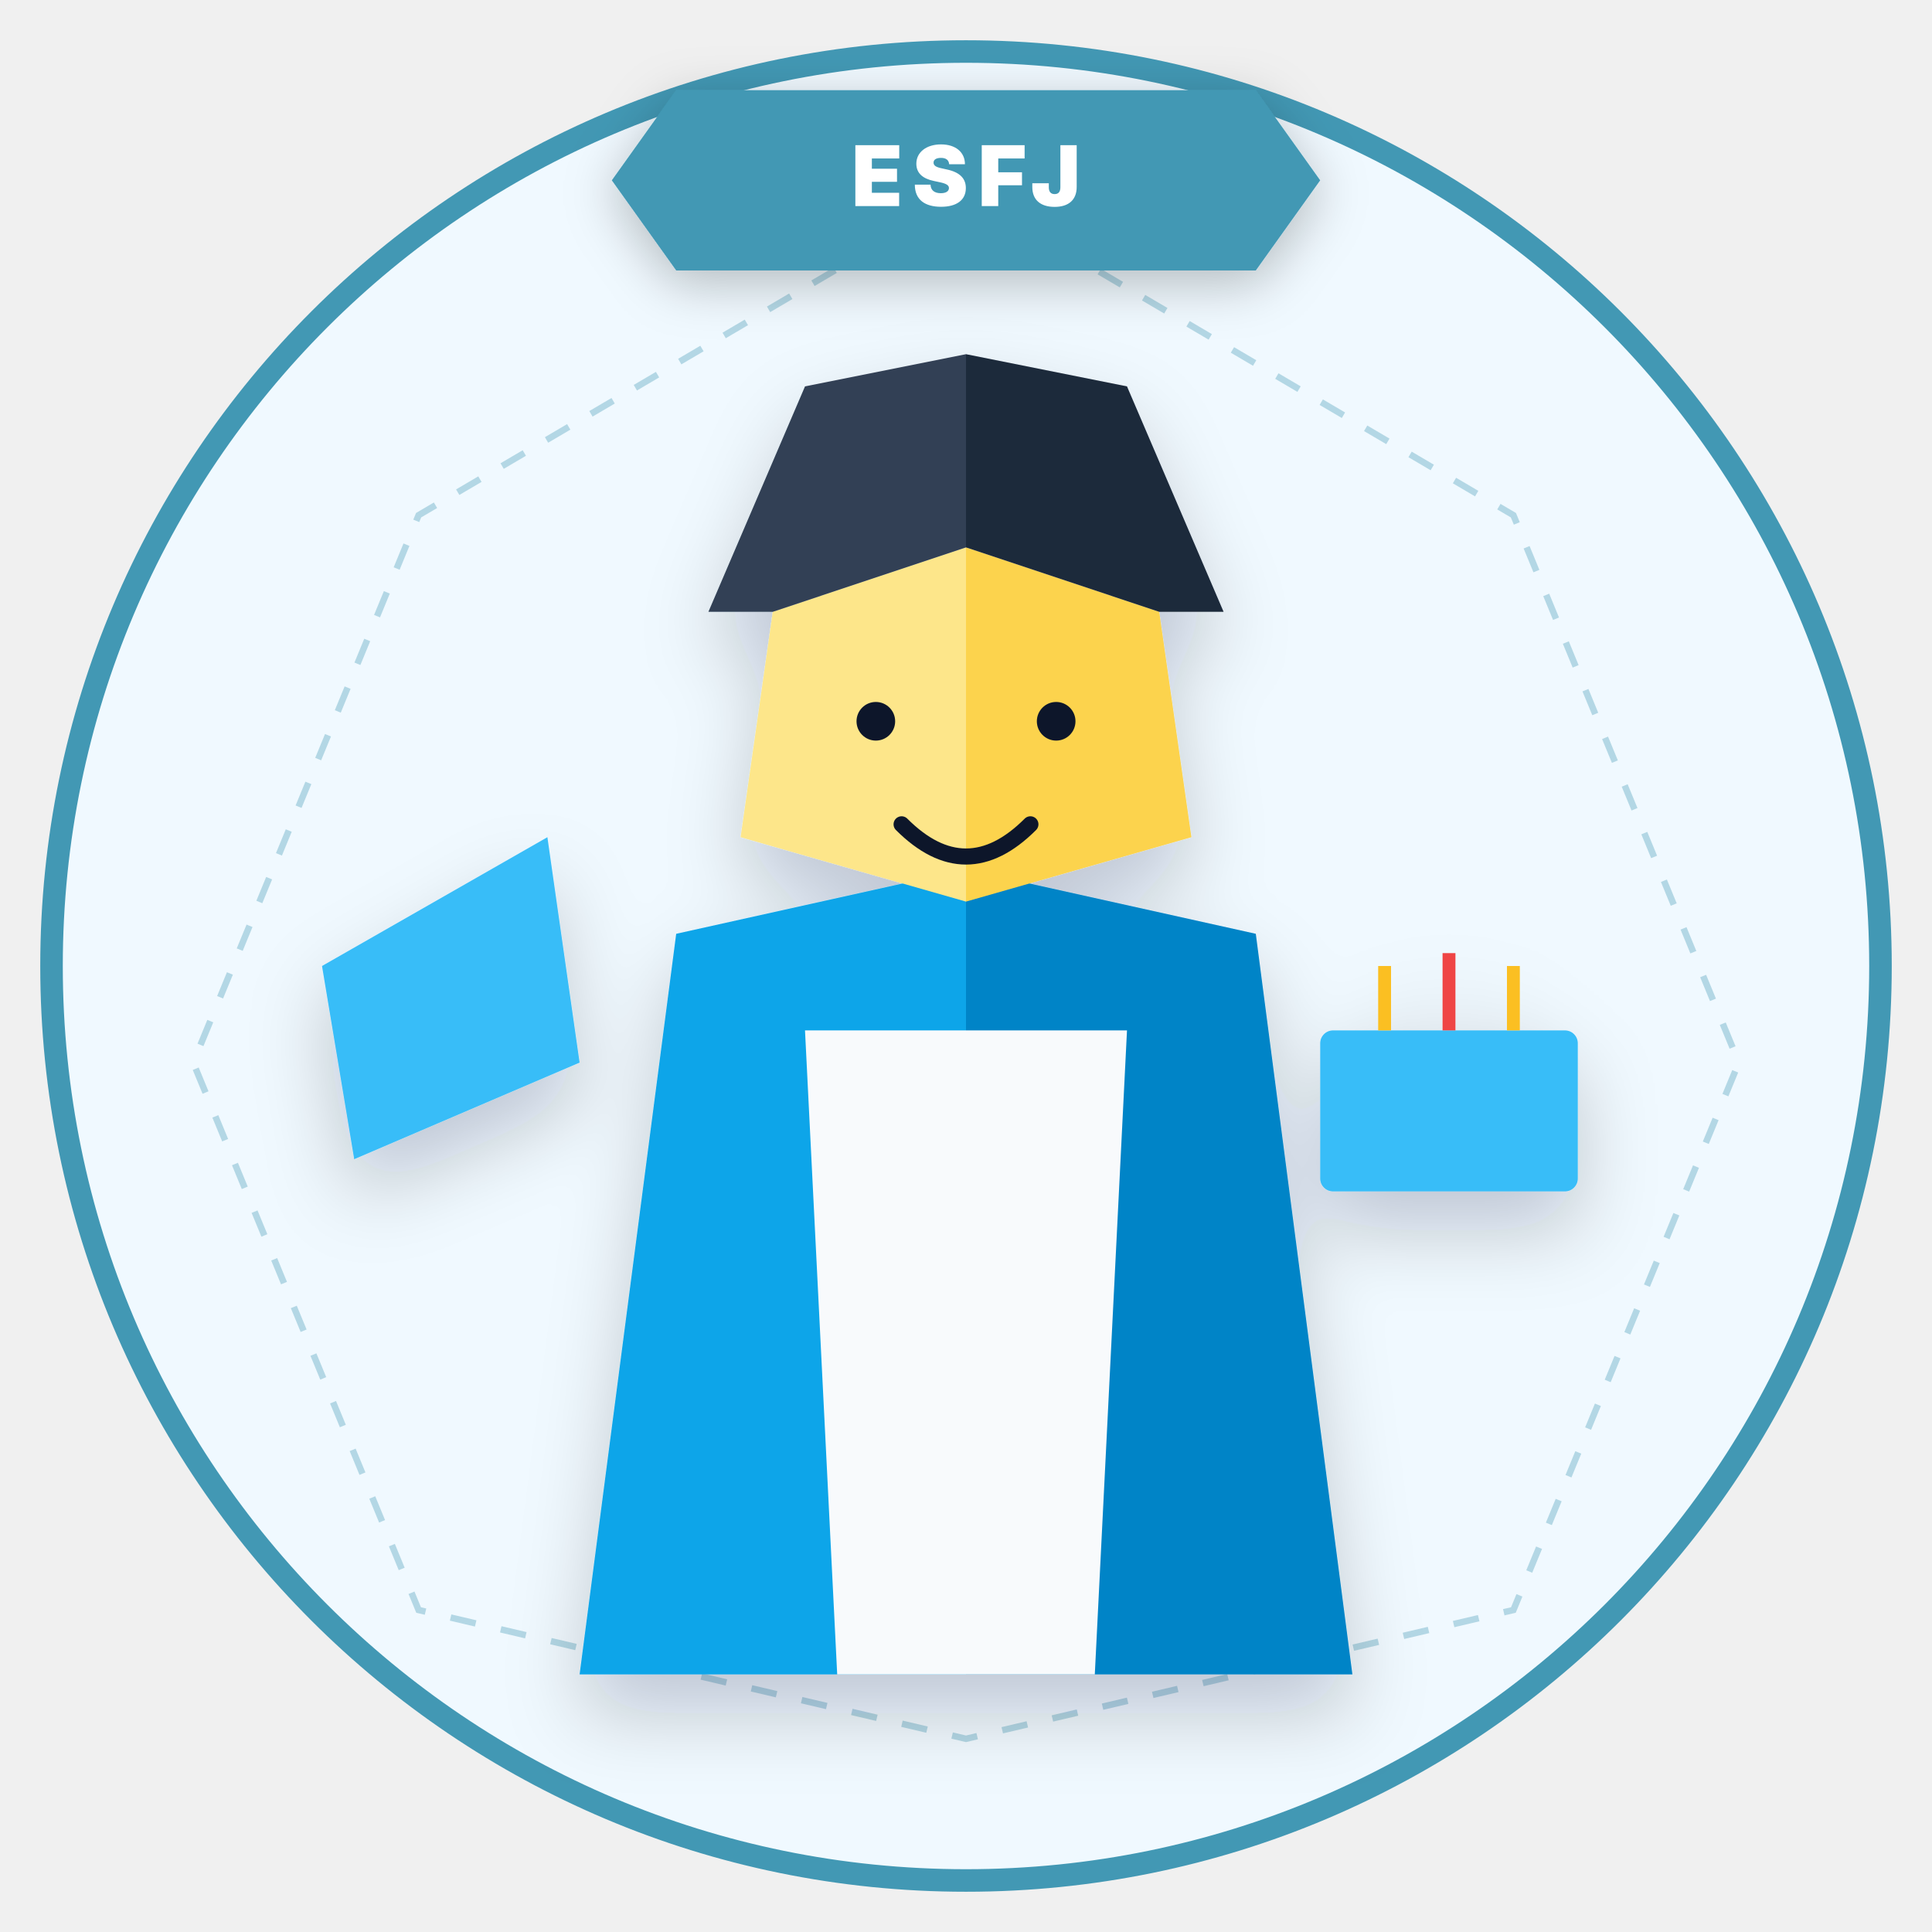
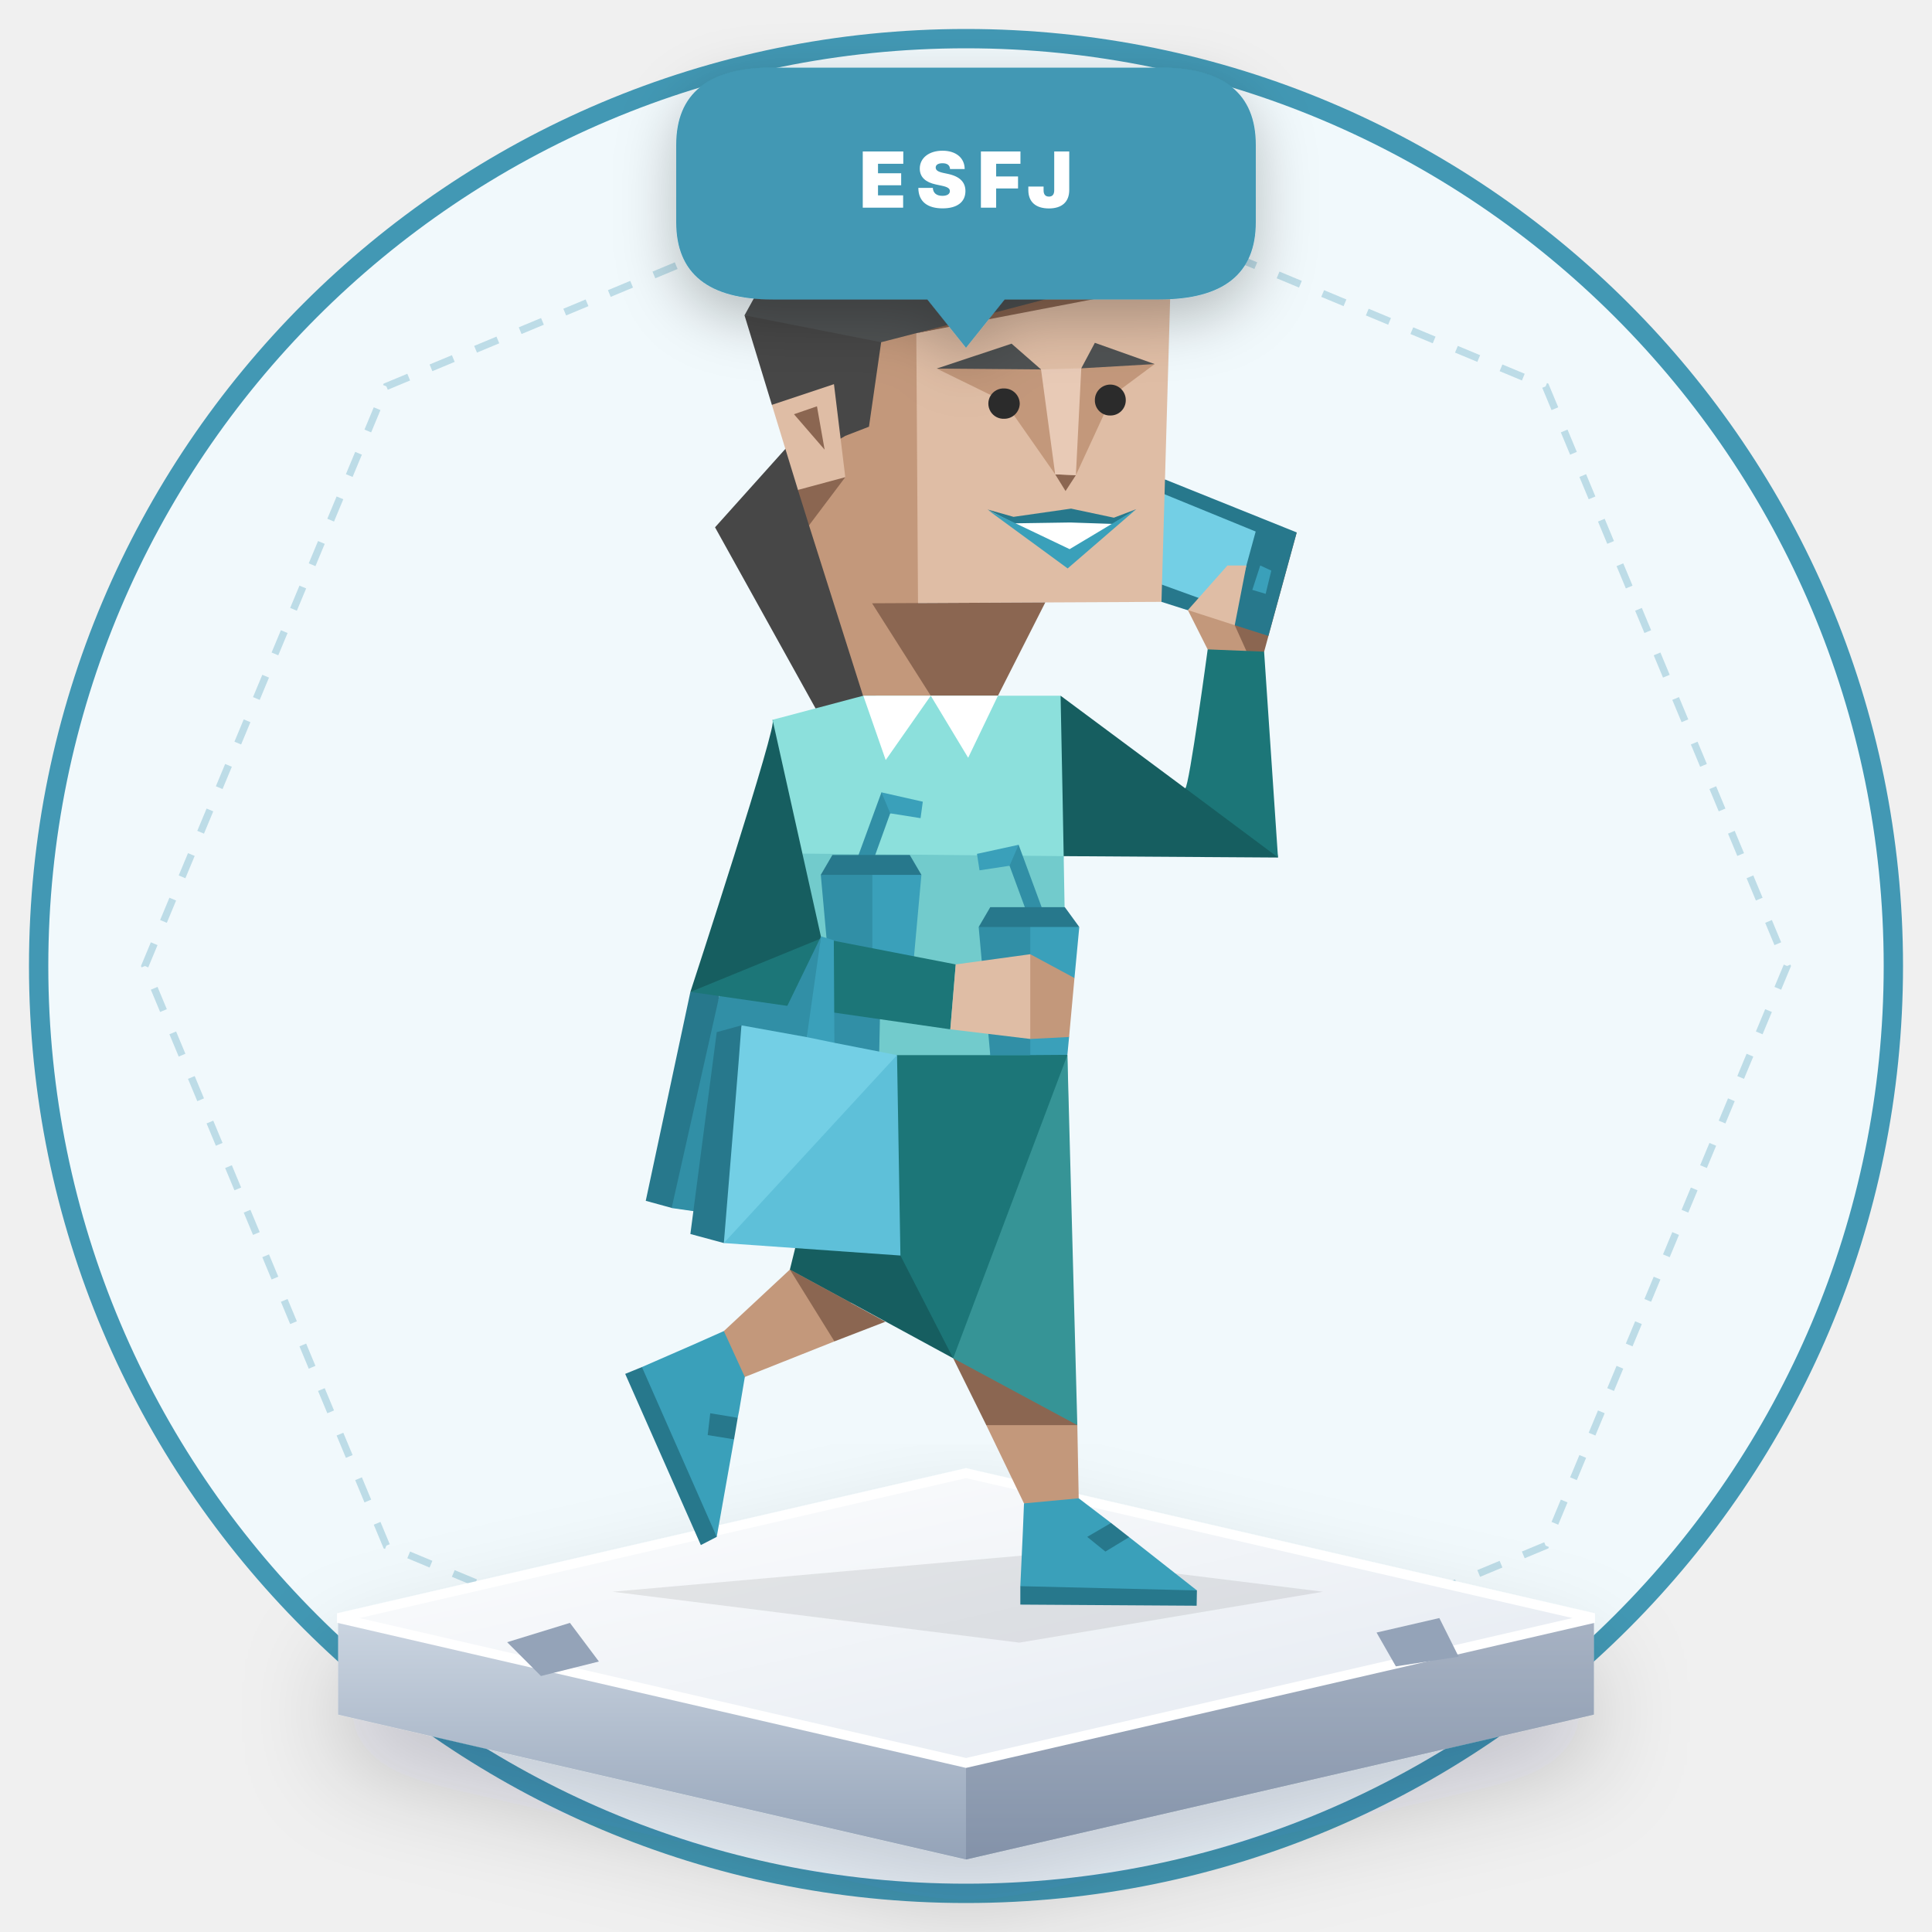
- <svg xmlns="http://www.w3.org/2000/svg" viewBox="0 0 300 300" width="100%" height="100%">
+ <svg xmlns="http://www.w3.org/2000/svg" viewBox="0 0 400 400" width="100%" height="100%">
  <defs>
-     <filter id="facetShadow_esfj" x="-20%" y="-20%" width="140%" height="140%">
-       <feDropShadow dx="0" dy="6" stdDeviation="6" flood-color="#0f172a" flood-opacity="0.2" />
+     <style>
+       .cls-1{fill:#165e60;}.cls-2,.cls-20{fill:#2b2b2b;}.cls-2{opacity:0.1;}.cls-3{fill:#27788c;}.cls-4{fill:#c3987b;}.cls-5{fill:#8b6651;}.cls-6{fill:#3aa0ba;}.cls-7{fill:#73cfe5;}.cls-8{fill:#dfbda5;}.cls-9{fill:#474747;}.cls-10{fill:#4f5253;}.cls-11{fill:#6f7173;}.cls-12{fill:#fff;}.cls-13{fill:#8ce0dc;}.cls-14{fill:#72cbcc;}.cls-15{fill:#318fa6;}.cls-16{fill:#1c7678;}.cls-17{fill:#369496;}.cls-18{fill:#e8cab6;}.cls-19{fill:#5ec0d9;}
+     </style>
+     <linearGradient id="pedestalTop_esfj" x1="0" y1="0" x2="1" y2="1">
+       <stop offset="0%" stop-color="#ffffff" />
+       <stop offset="100%" stop-color="#e2e8f0" />
+     </linearGradient>
+     <linearGradient id="pedestalSide_esfj" x1="0" y1="0" x2="0" y2="1">
+       <stop offset="0%" stop-color="#cbd5e1" />
+       <stop offset="100%" stop-color="#94a3b8" />
+     </linearGradient>
+     <filter id="shadow_esfj" x="-20%" y="-20%" width="140%" height="140%">
+       <feDropShadow dx="0" dy="10" stdDeviation="10" flood-color="#0f172a" flood-opacity="0.18" />
    </filter>
  </defs>
-   <circle cx="150" cy="150" r="142" fill="#f0f9ff" stroke="#4298b4" stroke-width="3.5" />
-   <polygon points="150,30 235,80 270,165 235,250 150,270 65,250 30,165 65,80" fill="none" stroke="#4298b4" stroke-width="1" stroke-dasharray="4,4" opacity="0.35" />
-   <g filter="url(#facetShadow_esfj)">
-     <polygon points="105,145 150,135 150,260 90,260" fill="#0ea5e9" />
-     <polygon points="150,135 195,145 210,260 150,260" fill="#0284c7" />
-     <polygon points="125,160 175,160 170,260 130,260" fill="#f8fafc" />
-     <polygon points="120,95 150,85 150,140 115,130" fill="#fde68a" />
-     <polygon points="150,85 180,95 185,130 150,140" fill="#fcd34d" />
-     <polygon points="110,95 125,60 150,55 150,85 120,95" fill="#334155" />
-     <polygon points="150,55 175,60 190,95 180,95 150,85" fill="#1e293b" />
-     <circle cx="136" cy="112" r="3" fill="#0f172a" />
-     <circle cx="164" cy="112" r="3" fill="#0f172a" />
-     <path d="M140 128 Q150 138 160 128" fill="none" stroke="#0f172a" stroke-width="2.5" stroke-linecap="round" />
-     <rect x="205" y="160" width="40" height="25" rx="2" fill="#38bdf8" />
-     <line x1="215" y1="150" x2="215" y2="160" stroke="#fbbf24" stroke-width="2" />
-     <line x1="225" y1="148" x2="225" y2="160" stroke="#ef4444" stroke-width="2" />
-     <line x1="235" y1="150" x2="235" y2="160" stroke="#fbbf24" stroke-width="2" />
-     <polygon points="50,150 85,130 90,165 55,180" fill="#38bdf8" />
+   <circle cx="200" cy="200" r="192" fill="#f1f9fc" stroke="#4298b4" stroke-width="4" />
+   <polygon points="200,30 320,80 370,200 320,320 200,370 80,320 30,200 80,80" fill="none" stroke="#4298b4" stroke-width="1.5" stroke-dasharray="5,5" opacity="0.3" />
+   <g filter="url(#shadow_esfj)">
+     <polygon points="70,335 200,365 330,335 330,355 200,385 70,355" fill="url(#pedestalSide_esfj)" />
+     <polygon points="200,365 330,335 330,355 200,385" fill="#64748b" opacity="0.35" />
+     <polygon points="200,305 330,335 200,365 70,335" fill="url(#pedestalTop_esfj)" stroke="#ffffff" stroke-width="2" />
+     <polygon points="105,340 118,336 124,344 112,347" fill="#94a3b8" />
+     <polygon points="285,338 298,335 302,343 289,345" fill="#94a3b8" />
+   </g>
+   <g transform="translate(40, 20) scale(0.8)">
+     <polygon class="cls-1" points="150.09 245.94 148.41 238.68 152.07 218.13 155.01 218.72 155.3 238.97 150.09 245.94" />
+     <polygon class="cls-2" points="108.51 386.94 215.86 377.47 292.42 386.94 213.82 400.11 108.51 386.94" />
+     <polygon class="cls-3" points="221.18 379.41 214.06 385.5 214.06 390.27 259.69 390.56 259.76 386.6 221.18 379.41" />
+     <polygon class="cls-3" points="123.98 330.92 116.13 328.79 111.8 330.56 131.38 374.86 135.49 372.74 123.98 330.92" />
+     <polygon class="cls-4" points="154.42 303.56 137.33 319.48 131.61 342.88 142.76 331.36 165.95 322.15 183.54 281.04 154.42 303.56" />
+     <polygon class="cls-5" points="165.95 322.15 179.14 317.06 154.42 303.56 165.95 322.15" />
+     <polygon class="cls-6" points="129.4 323 116.13 328.79 135.49 372.74 139.97 347.5 137.91 344.2 140.92 341.93 141.29 340.09 142.76 331.36 137.33 319.48 129.4 323" />
+     <polygon class="cls-5" points="270.11 152.41 277.15 143.68 285.59 112.79 266.07 122.11 269.37 143.75 270.11 152.41" />
+     <polygon class="cls-3" points="278.25 139.57 285.59 112.79 251.47 99.07 244.14 114.7 250.59 130.76 278.25 139.57" />
+     <polygon class="cls-7" points="249.35 102.08 245.24 112.42 250.67 126.29 268.06 132.6 271.35 125.78 274.97 112.56 249.35 102.08" />
+     <polygon class="cls-4" points="271.35 147.64 262.55 143.09 257.42 132.89 266.66 130.84 269.55 136.8 272.57 143.49 271.35 147.64" />
+     <polygon class="cls-8" points="272.56 121.35 267.66 121.35 257.42 132.89 269.55 136.8 272.56 121.35" />
+     <polygon class="cls-9" points="135.05 111.47 163.15 162.09 179.29 153.73 153.47 90.93 135.05 111.47" />
+     <polygon class="cls-10" points="267.32 39.8 215.68 16.4 161.1 23.22 142.68 56.6 194.4 76.48 253.09 43.91 267.32 39.8" />
+     <polygon class="cls-11" points="267.32 39.8 242.08 18.01 221.4 0.11 161.1 23.22 267.32 39.8" />
+     <polygon class="cls-9" points="142.68 56.6 149.76 79.78 182.74 114.26 178.04 63.57 142.68 56.6" />
+     <polygon class="cls-4" points="178.04 63.57 187.14 61.22 194.99 98.49 187.58 131.06 195.79 155.05 173.35 155.05 159.37 110.96 166.09 89.39 168.76 87.8 174.89 85.43 178.04 63.57" />
+     <polygon class="cls-8" points="187.14 61.22 249.13 48.24 252.94 48.6 250.59 130.76 187.58 131.06 187.14 61.22" />
+     <polygon class="cls-5" points="187.14 61.22 253.09 43.91 252.94 48.6 187.14 61.22" />
+     <polygon class="cls-12" points="225.58 108.83 229.69 108.68 239.74 109.56 226.24 119.91 211.13 109.71 225.58 108.83" />
+     <polygon class="cls-5" points="208.27 155.05 220.52 130.91 175.69 131.13 190.88 155.05 208.27 155.05" />
+     <polygon class="cls-8" points="160.84 104.87 168.76 98.49 165.83 74.42 149.76 79.78 156.51 101.79 160.84 104.87" />
+     <polygon class="cls-5" points="159.37 110.96 168.76 98.49 156.51 101.79 159.37 110.96" />
+     <polygon class="cls-5" points="155.48 82.2 161.43 80.15 163.41 91.37 155.48 82.2" />
+     <polygon class="cls-13" points="224.48 155.05 235.99 183.73 225.28 196.57 215.97 327.44 144.08 268.53 165.06 228.77 150.02 219.75 149.94 161.28 173.42 155.05 224.48 155.05" />
+     <path class="cls-14" d="M226.24,248.07l.88,48.49L197.77,312.7l-53.69-44.17,21-39.76,40.36,1.43S198.22,243.37,226.24,248.07Z" />
+     <path class="cls-14" d="M181.86,242.2l-22.38,8.07L164,230.83c10.27,2.93,41.74,11.73,41.74,11.73Z" />
+     <polygon class="cls-3" points="158.46 250.71 156.77 243.37 160.51 222.83 163.37 223.49 163.74 243.66 158.46 250.71" />
+     <polygon class="cls-15" points="136.15 232.78 152.73 232.57 156.99 228.77 157.94 236.55 177.75 237.5 176.5 295.16 123.83 287.64 122.47 282.77 122.37 271.43 136.15 232.78" />
+     <polygon class="cls-3" points="128.67 231.71 135.2 230.83 136.15 232.78 123.83 287.61 117.12 285.77 128.67 231.71" />
+     <polygon class="cls-14" points="225.28 196.57 226.09 242.12 162.2 234.27 165.06 228.77 161.24 226.5 157.72 195.91 225.28 196.57" />
+     <polygon class="cls-4" points="228.81 343.83 229.17 362.76 222.64 367.01 215.01 364.08 205.25 343.83 215.09 303.41 228.81 343.83" />
+     <polygon class="cls-5" points="214.06 310.6 228.81 343.83 205.25 343.83 196.68 326.52 199.9 304.44 214.06 310.6" />
+     <polygon class="cls-6" points="168.87 204.12 165.42 234.57 175.47 234.57 185.45 234.57 188.46 201.41 176.13 197.3 168.87 204.12" />
+     <polygon class="cls-15" points="162.42 201.41 165.42 234.57 175.47 234.57 175.77 234.57 175.77 197.37 162.42 201.41" />
+     <polygon class="cls-1" points="154.42 303.56 196.68 326.52 178.41 250.23 164.54 262.7 154.42 303.56" />
+     <polygon class="cls-16" points="196.68 326.52 183.03 299.93 144.81 245.31 182.15 248.06 206.28 248.06 215.69 241.24 226.24 248.06 218.83 314.56 196.68 326.52" />
+     <polygon class="cls-17" points="226.24 248.06 228.81 343.83 196.68 326.52 226.24 248.06" />
+     <polygon class="cls-6" points="237.54 369.14 237.09 371.27 242.23 372.81 259.76 386.6 214.06 385.5 214.72 371.2 215.01 364.08 229.17 362.76 237.54 369.14" />
+     <path class="cls-1" d="M149.94,161.28c1.91-.37-21.27,70.43-21.27,70.43l47.83-.44-13.94-13.43Z" />
+     <polygon class="cls-16" points="128.67 231.71 195.94 241.39 197.34 224.59 162.56 217.84 128.67 231.71" />
+     <polygon class="cls-15" points="220.22 211.53 213.62 193.63 207.75 198.18 211.27 199.06 215.6 210.8 220.22 211.53" />
+     <polygon class="cls-6" points="203.5 200.24 211.27 199.06 213.62 193.63 202.84 195.98 203.5 200.24" />
+     <polygon class="cls-6" points="211.86 221.58 206.28 248.06 216.26 248.06 226.24 247.99 226.68 243.37 223.6 233.47 228.07 228.11 229.32 214.91 216.26 212.34 211.86 221.58" />
+     <polygon class="cls-15" points="203.28 214.91 206.28 248.06 216.26 248.06 216.63 248.06 216.63 210.87 203.28 214.91" />
+     <polygon class="cls-1" points="225.28 196.57 280.74 196.93 275.76 164.73 256.75 179.03 224.48 155.05 224.99 180.87 225.28 196.57" />
+     <path class="cls-16" d="M256.75,179c1-.36,5.8-35.94,5.8-35.94l14.6.59,3.59,53.25Z" />
+     <polygon class="cls-5" points="225.76 102.08 228.44 97.97 223.08 97.75 225.76 102.08" />
+     <polygon class="cls-3" points="205.55 106.85 212.3 108.76 227.19 106.63 238.27 108.98 244.06 106.78 237.98 110.59 226.97 110.22 212.52 110.44 205.55 106.85" />
+     <polygon class="cls-6" points="205.77 107.07 226.31 122.11 244.06 106.78 226.82 117.12 205.77 107.07" />
+     <polygon class="cls-15" points="171.51 198.11 178.12 180.06 183.98 184.61 180.39 185.49 176.13 197.3 171.51 198.11" />
+     <polygon class="cls-6" points="188.24 186.74 180.39 185.49 178.12 180.06 188.82 182.48 188.24 186.74" />
+     <polygon class="cls-3" points="188.46 201.41 185.45 196.27 175.47 196.27 165.42 196.27 162.42 201.41 175.47 201.41 188.46 201.41" />
+     <polygon class="cls-3" points="203.28 214.91 206.28 209.77 216.26 209.77 225.58 209.77 229.32 214.91 216.26 214.91 203.28 214.91" />
+     <polygon class="cls-8" points="197.34 224.59 216.63 221.95 223.3 234.79 216.63 243.88 195.94 241.39 197.34 224.59" />
+     <polygon class="cls-4" points="216.63 221.95 228.07 228.11 226.68 243.37 216.63 243.88 216.63 221.95" />
+     <polygon class="cls-4" points="192.42 70.39 209.95 78.97 223.08 97.75 222.42 75.67 219.42 70.61 209.29 67.24 192.42 70.39" />
+     <polygon class="cls-4" points="248.83 69.22 237.98 77.29 228.44 97.97 227.27 74.43 229.83 70.32 234.97 67.46 248.83 69.22" />
+     <polygon class="cls-10" points="192.42 70.39 219.42 70.61 211.79 63.94 192.42 70.39" />
+     <polygon class="cls-10" points="229.83 70.32 233.35 63.72 248.83 69.22 229.83 70.32" />
+     <polygon class="cls-18" points="229.83 70.32 228.44 97.97 223.08 97.75 219.42 70.61 229.83 70.32" />
+     <polygon class="cls-12" points="190.88 155.05 200.56 171.11 208.27 155.05 190.88 155.05" />
+     <polygon class="cls-12" points="173.42 155.05 179.22 171.7 190.88 155.05 173.42 155.05" />
+     <polygon class="cls-6" points="276.15 121.35 279.01 122.67 277.55 128.69 274.1 127.66 276.15 121.35" />
+     <polygon class="cls-7" points="141.88 240.36 158.8 243.41 161.1 236.4 165.94 244.88 182.15 248.06 171.95 284.38 137.33 296.7 133.62 285.93 141.88 240.36" />
+     <polygon class="cls-19" points="182.15 248.06 183.03 299.93 137.33 296.7 182.15 248.06" />
+     <path class="cls-3" d="M135.49,242.12l6.39-1.76c-.59,8.37-3.08,38.3-4.55,56.34l-8.66-2.34Z" />
+     <polygon class="cls-15" points="152.73 237.43 162.49 217.33 162.2 220.04 165.79 218.35 160.45 238.27 152.73 237.43" />
+     <polygon class="cls-6" points="158.8 243.41 162.49 217.33 165.79 218.35 165.94 244.88 158.8 243.41" />
+     <polygon class="cls-3" points="133.81 340.75 140.92 341.93 139.97 347.5 133.15 346.4 133.81 340.75" />
+     <polygon class="cls-3" points="231.37 372.74 237.54 369.14 242.23 372.81 236.07 376.55 231.37 372.74" />
+     <path class="cls-20" d="M213.91,79.49a4,4,0,0,1-4,3.89,3.93,3.93,0,1,1,0-7.85A4,4,0,0,1,213.91,79.49Z" />
+     <path class="cls-20" d="M241.35,78.53a3.94,3.94,0,0,1-4,4,3.89,3.89,0,0,1-4-4,4,4,0,0,1,4-4A4,4,0,0,1,241.35,78.53Z" />
  </g>
  <g transform="translate(0, -2)">
-     <polygon points="105,16 195,16 205,30 195,44 105,44 95,30" fill="#4298b4" filter="drop-shadow(0 2px 4px rgba(0,0,0,0.25))" />
-     <text x="150" y="34" font-family="'Plus Jakarta Sans', -apple-system, sans-serif" font-weight="900" font-size="13" fill="#ffffff" text-anchor="middle" letter-spacing="1.5">ESFJ</text>
+     <path d="M140 32 Q140 16 160 16 L240 16 Q260 16 260 32 L260 48 Q260 64 240 64 L208 64 L200 74 L192 64 L160 64 Q140 64 140 48 Z" fill="#4298b4" filter="drop-shadow(0 4px 6px rgba(0,0,0,0.25))" />
+     <text x="200" y="45" font-family="'Plus Jakarta Sans', -apple-system, sans-serif" font-weight="900" font-size="16" fill="#ffffff" text-anchor="middle" letter-spacing="2">ESFJ</text>
  </g>
</svg>
